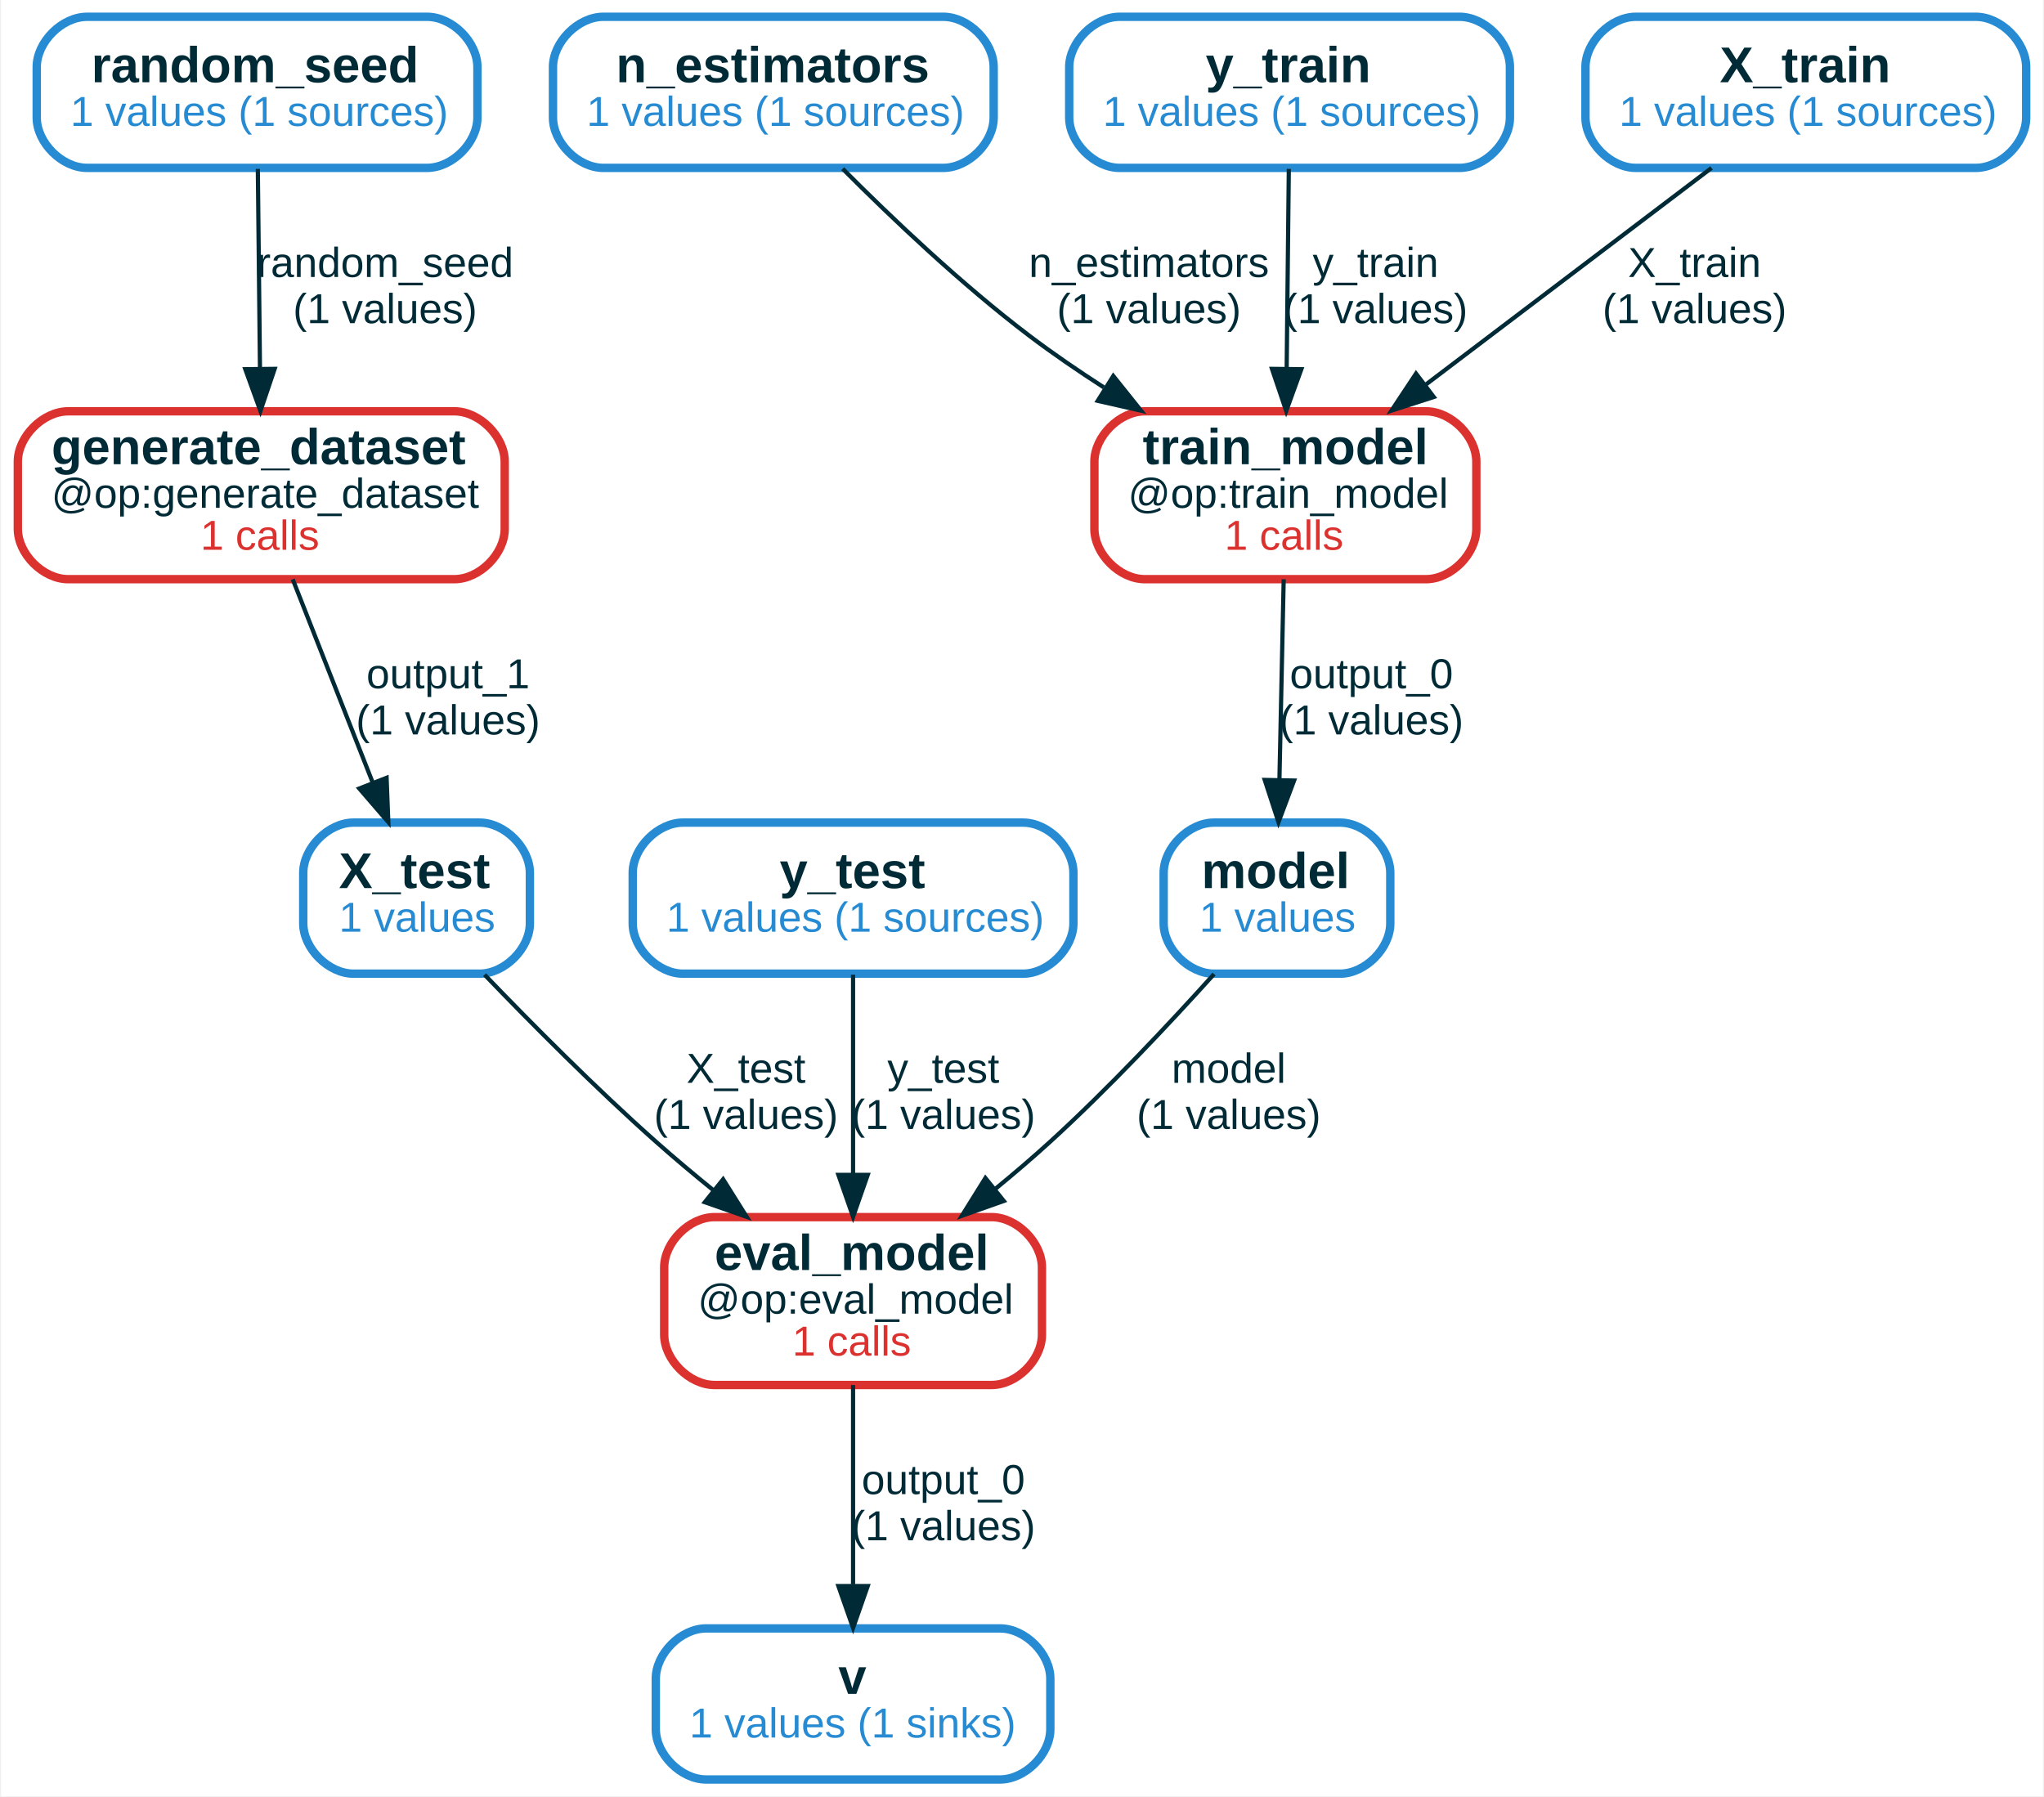
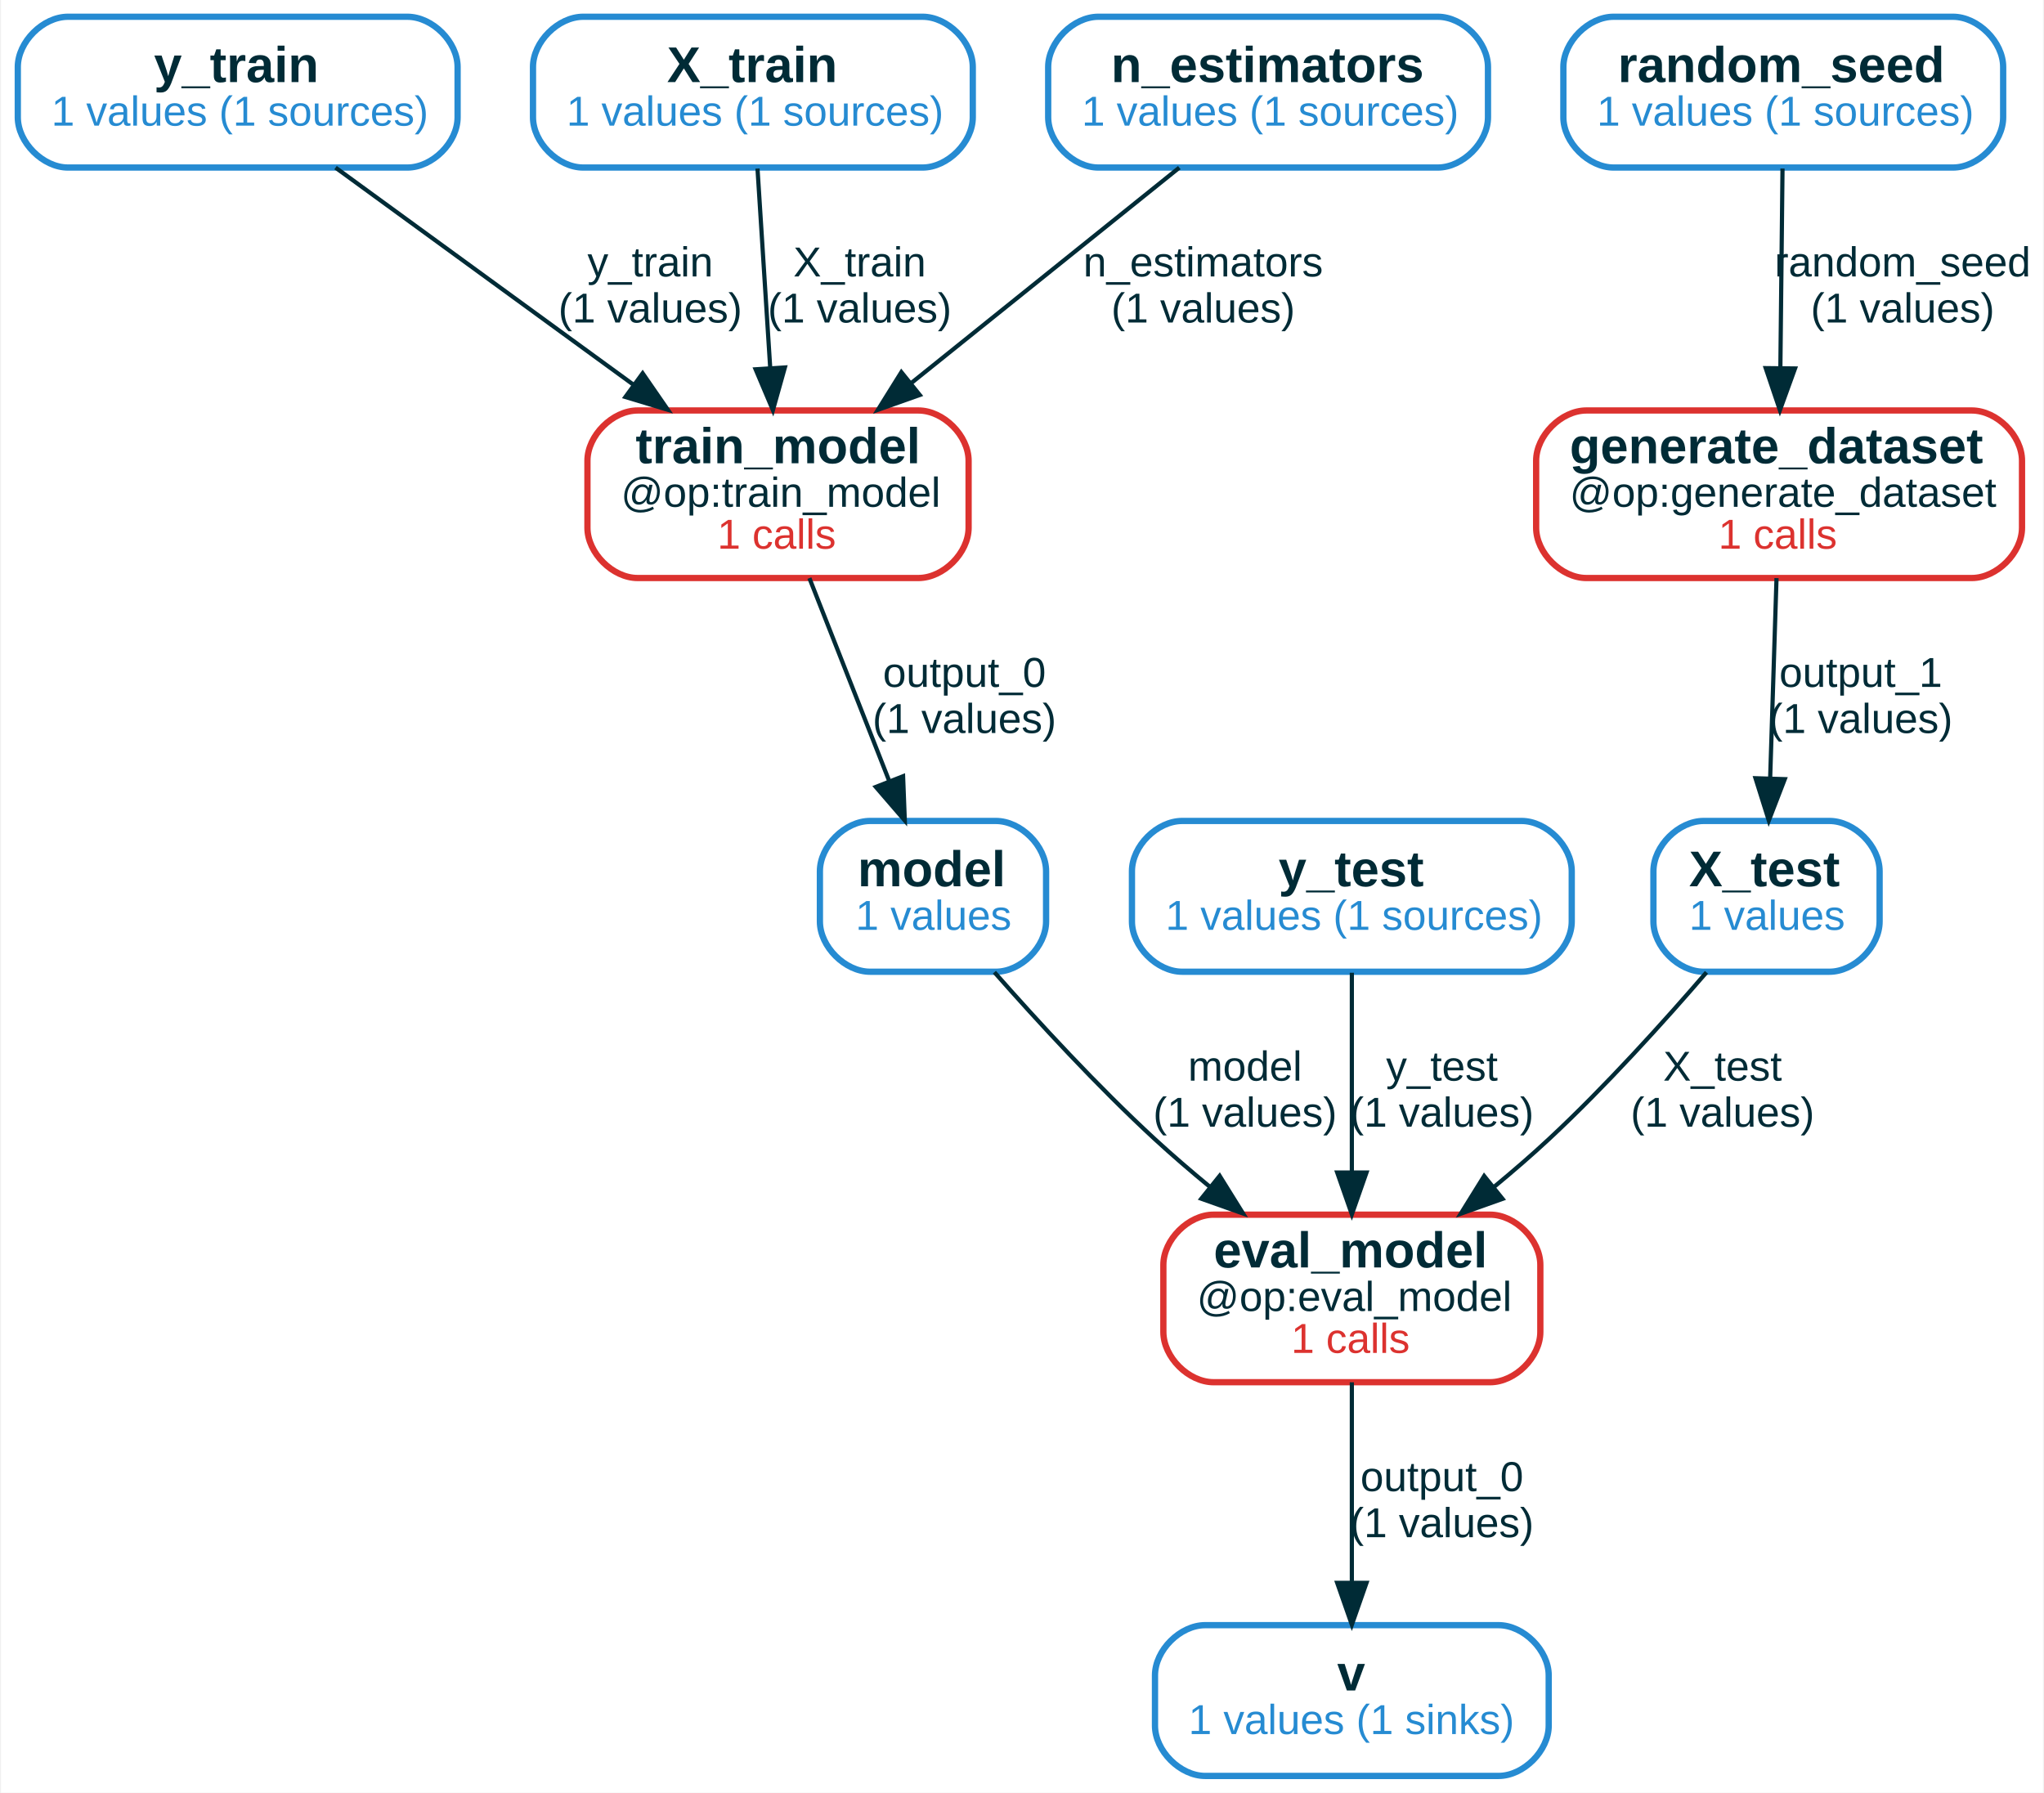
- <svg xmlns="http://www.w3.org/2000/svg" width="487pt" height="428pt" viewBox="0.00 0.00 486.50 428.00">
+ <svg xmlns="http://www.w3.org/2000/svg" width="488pt" height="428pt" viewBox="0.00 0.00 487.50 428.00">
  <g id="graph0" class="graph" transform="scale(1 1) rotate(0) translate(4 424)">
-     <polygon fill="white" stroke="transparent" points="-4,4 -4,-424 482.5,-424 482.5,4 -4,4" />
+     <polygon fill="white" stroke="transparent" points="-4,4 -4,-424 483.5,-424 483.5,4 -4,4" />
    <g id="node1" class="node">
-       <path fill="none" stroke="#268bd2" stroke-width="2" d="M466.5,-420C466.5,-420 385.5,-420 385.5,-420 379.5,-420 373.5,-414 373.5,-408 373.5,-408 373.5,-396 373.5,-396 373.5,-390 379.5,-384 385.5,-384 385.5,-384 466.5,-384 466.5,-384 472.5,-384 478.5,-390 478.5,-396 478.5,-396 478.5,-408 478.5,-408 478.5,-414 472.5,-420 466.5,-420" />
-       <text text-anchor="start" x="405.5" y="-404.4" font-family="Liberation Sans,Helvetica,Arial,sans-serif" font-weight="bold" font-size="12.00" fill="#002b36">X_train</text>
-       <text text-anchor="start" x="381.5" y="-394" font-family="Liberation Sans,Helvetica,Arial,sans-serif" font-size="10.00" fill="#268bd2">1 values (1 sources)</text>
+       <path fill="none" stroke="#268bd2" stroke-width="1.5" d="M432.5,-228C432.5,-228 402.5,-228 402.5,-228 396.5,-228 390.5,-222 390.5,-216 390.5,-216 390.5,-204 390.5,-204 390.5,-198 396.5,-192 402.5,-192 402.5,-192 432.5,-192 432.5,-192 438.5,-192 444.5,-198 444.5,-204 444.5,-204 444.5,-216 444.5,-216 444.5,-222 438.5,-228 432.5,-228" />
+       <text text-anchor="start" x="399" y="-212.4" font-family="Liberation Sans,Helvetica,Arial,sans-serif" font-weight="bold" font-size="12.00" fill="#002b36">X_test</text>
+       <text text-anchor="start" x="399" y="-202" font-family="Liberation Sans,Helvetica,Arial,sans-serif" font-size="10.00" fill="#268bd2">1 values</text>
    </g>
    <g id="node10" class="node">
-       <path fill="none" stroke="#dc322f" stroke-width="2" d="M335.5,-326C335.5,-326 268.5,-326 268.5,-326 262.5,-326 256.5,-320 256.5,-314 256.5,-314 256.5,-298 256.5,-298 256.5,-292 262.5,-286 268.5,-286 268.5,-286 335.5,-286 335.5,-286 341.5,-286 347.5,-292 347.5,-298 347.5,-298 347.5,-314 347.5,-314 347.5,-320 341.5,-326 335.5,-326" />
-       <text text-anchor="start" x="268" y="-313.4" font-family="Liberation Sans,Helvetica,Arial,sans-serif" font-weight="bold" font-size="12.00" fill="#002b36">train_model</text>
-       <text text-anchor="start" x="264.5" y="-303" font-family="Liberation Sans,Helvetica,Arial,sans-serif" font-size="10.00" fill="#002b36">@op:train_model</text>
-       <text text-anchor="start" x="287.5" y="-293" font-family="Liberation Sans,Helvetica,Arial,sans-serif" font-size="10.00" fill="#dc322f">1 calls</text>
+       <path fill="none" stroke="#dc322f" stroke-width="1.5" d="M351.5,-134C351.5,-134 285.5,-134 285.5,-134 279.5,-134 273.5,-128 273.5,-122 273.5,-122 273.5,-106 273.5,-106 273.5,-100 279.5,-94 285.5,-94 285.5,-94 351.5,-94 351.5,-94 357.5,-94 363.5,-100 363.5,-106 363.5,-106 363.5,-122 363.5,-122 363.5,-128 357.5,-134 351.5,-134" />
+       <text text-anchor="start" x="285.5" y="-121.4" font-family="Liberation Sans,Helvetica,Arial,sans-serif" font-weight="bold" font-size="12.00" fill="#002b36">eval_model</text>
+       <text text-anchor="start" x="281.5" y="-111" font-family="Liberation Sans,Helvetica,Arial,sans-serif" font-size="10.00" fill="#002b36">@op:eval_model</text>
+       <text text-anchor="start" x="304" y="-101" font-family="Liberation Sans,Helvetica,Arial,sans-serif" font-size="10.00" fill="#dc322f">1 calls</text>
+     </g>
+     <g id="edge2" class="edge">
+       <path fill="none" stroke="#002b36" d="M403.17,-191.86C393.09,-180.17 379.04,-164.59 365.5,-152 361.41,-148.2 356.97,-144.36 352.5,-140.67" />
+       <polygon fill="#002b36" stroke="#002b36" points="354.48,-137.78 344.5,-134.23 350.09,-143.23 354.48,-137.78" />
+       <text text-anchor="middle" x="407" y="-166" font-family="Liberation Sans,Helvetica,Arial,sans-serif" font-size="10.00" fill="#002b36">X_test</text>
+       <text text-anchor="middle" x="407" y="-155" font-family="Liberation Sans,Helvetica,Arial,sans-serif" font-size="10.00" fill="#002b36">(1 values)</text>
+     </g>
+     <g id="node2" class="node">
+       <path fill="none" stroke="#268bd2" stroke-width="1.5" d="M353.5,-36C353.5,-36 283.5,-36 283.5,-36 277.5,-36 271.5,-30 271.5,-24 271.5,-24 271.5,-12 271.5,-12 271.5,-6 277.5,0 283.5,0 283.5,0 353.5,0 353.5,0 359.5,0 365.5,-6 365.5,-12 365.5,-12 365.5,-24 365.5,-24 365.5,-30 359.5,-36 353.5,-36" />
+       <text text-anchor="start" x="315" y="-20.4" font-family="Liberation Sans,Helvetica,Arial,sans-serif" font-weight="bold" font-size="12.00" fill="#002b36">v</text>
+       <text text-anchor="start" x="279.5" y="-10" font-family="Liberation Sans,Helvetica,Arial,sans-serif" font-size="10.00" fill="#268bd2">1 values (1 sinks)</text>
+     </g>
+     <g id="node3" class="node">
+       <path fill="none" stroke="#268bd2" stroke-width="1.5" d="M93,-420C93,-420 12,-420 12,-420 6,-420 0,-414 0,-408 0,-408 0,-396 0,-396 0,-390 6,-384 12,-384 12,-384 93,-384 93,-384 99,-384 105,-390 105,-396 105,-396 105,-408 105,-408 105,-414 99,-420 93,-420" />
+       <text text-anchor="start" x="32.5" y="-404.4" font-family="Liberation Sans,Helvetica,Arial,sans-serif" font-weight="bold" font-size="12.00" fill="#002b36">y_train</text>
+       <text text-anchor="start" x="8" y="-394" font-family="Liberation Sans,Helvetica,Arial,sans-serif" font-size="10.00" fill="#268bd2">1 values (1 sources)</text>
+     </g>
+     <g id="node11" class="node">
+       <path fill="none" stroke="#dc322f" stroke-width="1.5" d="M215,-326C215,-326 148,-326 148,-326 142,-326 136,-320 136,-314 136,-314 136,-298 136,-298 136,-292 142,-286 148,-286 148,-286 215,-286 215,-286 221,-286 227,-292 227,-298 227,-298 227,-314 227,-314 227,-320 221,-326 215,-326" />
+       <text text-anchor="start" x="147.5" y="-313.4" font-family="Liberation Sans,Helvetica,Arial,sans-serif" font-weight="bold" font-size="12.00" fill="#002b36">train_model</text>
+       <text text-anchor="start" x="144" y="-303" font-family="Liberation Sans,Helvetica,Arial,sans-serif" font-size="10.00" fill="#002b36">@op:train_model</text>
+       <text text-anchor="start" x="167" y="-293" font-family="Liberation Sans,Helvetica,Arial,sans-serif" font-size="10.00" fill="#dc322f">1 calls</text>
+     </g>
+     <g id="edge10" class="edge">
+       <path fill="none" stroke="#002b36" d="M75.86,-383.98C95.69,-369.53 124.42,-348.59 146.92,-332.2" />
+       <polygon fill="#002b36" stroke="#002b36" points="149.18,-334.88 155.2,-326.16 145.06,-329.22 149.18,-334.88" />
+       <text text-anchor="middle" x="151" y="-358" font-family="Liberation Sans,Helvetica,Arial,sans-serif" font-size="10.00" fill="#002b36">y_train</text>
+       <text text-anchor="middle" x="151" y="-347" font-family="Liberation Sans,Helvetica,Arial,sans-serif" font-size="10.00" fill="#002b36">(1 values)</text>
+     </g>
+     <g id="node4" class="node">
+       <path fill="none" stroke="#268bd2" stroke-width="1.5" d="M462,-420C462,-420 381,-420 381,-420 375,-420 369,-414 369,-408 369,-408 369,-396 369,-396 369,-390 375,-384 381,-384 381,-384 462,-384 462,-384 468,-384 474,-390 474,-396 474,-396 474,-408 474,-408 474,-414 468,-420 462,-420" />
+       <text text-anchor="start" x="382" y="-404.4" font-family="Liberation Sans,Helvetica,Arial,sans-serif" font-weight="bold" font-size="12.00" fill="#002b36">random_seed</text>
+       <text text-anchor="start" x="377" y="-394" font-family="Liberation Sans,Helvetica,Arial,sans-serif" font-size="10.00" fill="#268bd2">1 values (1 sources)</text>
+     </g>
+     <g id="node9" class="node">
+       <path fill="none" stroke="#dc322f" stroke-width="1.5" d="M466.5,-326C466.5,-326 374.5,-326 374.5,-326 368.5,-326 362.5,-320 362.5,-314 362.5,-314 362.5,-298 362.5,-298 362.5,-292 368.5,-286 374.5,-286 374.5,-286 466.5,-286 466.5,-286 472.5,-286 478.5,-292 478.5,-298 478.5,-298 478.5,-314 478.5,-314 478.5,-320 472.5,-326 466.5,-326" />
+       <text text-anchor="start" x="370.5" y="-313.4" font-family="Liberation Sans,Helvetica,Arial,sans-serif" font-weight="bold" font-size="12.00" fill="#002b36">generate_dataset</text>
+       <text text-anchor="start" x="370.5" y="-303" font-family="Liberation Sans,Helvetica,Arial,sans-serif" font-size="10.00" fill="#002b36">@op:generate_dataset</text>
+       <text text-anchor="start" x="406" y="-293" font-family="Liberation Sans,Helvetica,Arial,sans-serif" font-size="10.00" fill="#dc322f">1 calls</text>
+     </g>
+     <g id="edge6" class="edge">
+       <path fill="none" stroke="#002b36" d="M421.32,-383.76C421.18,-370.5 420.98,-351.86 420.81,-336.27" />
+       <polygon fill="#002b36" stroke="#002b36" points="424.31,-336.03 420.7,-326.07 417.31,-336.11 424.31,-336.03" />
+       <text text-anchor="middle" x="450" y="-358" font-family="Liberation Sans,Helvetica,Arial,sans-serif" font-size="10.00" fill="#002b36">random_seed</text>
+       <text text-anchor="middle" x="450" y="-347" font-family="Liberation Sans,Helvetica,Arial,sans-serif" font-size="10.00" fill="#002b36">(1 values)</text>
+     </g>
+     <g id="node5" class="node">
+       <path fill="none" stroke="#268bd2" stroke-width="1.5" d="M216,-420C216,-420 135,-420 135,-420 129,-420 123,-414 123,-408 123,-408 123,-396 123,-396 123,-390 129,-384 135,-384 135,-384 216,-384 216,-384 222,-384 228,-390 228,-396 228,-396 228,-408 228,-408 228,-414 222,-420 216,-420" />
+       <text text-anchor="start" x="155" y="-404.4" font-family="Liberation Sans,Helvetica,Arial,sans-serif" font-weight="bold" font-size="12.00" fill="#002b36">X_train</text>
+       <text text-anchor="start" x="131" y="-394" font-family="Liberation Sans,Helvetica,Arial,sans-serif" font-size="10.00" fill="#268bd2">1 values (1 sources)</text>
    </g>
    <g id="edge8" class="edge">
-       <path fill="none" stroke="#002b36" d="M403.54,-383.98C384.57,-369.59 357.11,-348.78 335.53,-332.42" />
-       <polygon fill="#002b36" stroke="#002b36" points="337.36,-329.41 327.28,-326.16 333.13,-334.99 337.36,-329.41" />
-       <text text-anchor="middle" x="399.5" y="-358" font-family="Liberation Sans,Helvetica,Arial,sans-serif" font-size="10.00" fill="#002b36">X_train</text>
-       <text text-anchor="middle" x="399.5" y="-347" font-family="Liberation Sans,Helvetica,Arial,sans-serif" font-size="10.00" fill="#002b36">(1 values)</text>
+       <path fill="none" stroke="#002b36" d="M176.6,-383.76C177.45,-370.5 178.64,-351.86 179.63,-336.27" />
+       <polygon fill="#002b36" stroke="#002b36" points="183.14,-336.27 180.28,-326.07 176.15,-335.83 183.14,-336.27" />
+       <text text-anchor="middle" x="201" y="-358" font-family="Liberation Sans,Helvetica,Arial,sans-serif" font-size="10.00" fill="#002b36">X_train</text>
+       <text text-anchor="middle" x="201" y="-347" font-family="Liberation Sans,Helvetica,Arial,sans-serif" font-size="10.00" fill="#002b36">(1 values)</text>
    </g>
-     <g id="node2" class="node">
-       <path fill="none" stroke="#268bd2" stroke-width="2" d="M234,-36C234,-36 164,-36 164,-36 158,-36 152,-30 152,-24 152,-24 152,-12 152,-12 152,-6 158,0 164,0 164,0 234,0 234,0 240,0 246,-6 246,-12 246,-12 246,-24 246,-24 246,-30 240,-36 234,-36" />
-       <text text-anchor="start" x="195.5" y="-20.4" font-family="Liberation Sans,Helvetica,Arial,sans-serif" font-weight="bold" font-size="12.00" fill="#002b36">v</text>
-       <text text-anchor="start" x="160" y="-10" font-family="Liberation Sans,Helvetica,Arial,sans-serif" font-size="10.00" fill="#268bd2">1 values (1 sinks)</text>
-     </g>
-     <g id="node3" class="node">
-       <path fill="none" stroke="#268bd2" stroke-width="2" d="M220.5,-420C220.5,-420 139.5,-420 139.5,-420 133.5,-420 127.5,-414 127.5,-408 127.5,-408 127.5,-396 127.5,-396 127.5,-390 133.5,-384 139.5,-384 139.5,-384 220.5,-384 220.5,-384 226.5,-384 232.5,-390 232.5,-396 232.5,-396 232.5,-408 232.5,-408 232.5,-414 226.5,-420 220.5,-420" />
-       <text text-anchor="start" x="142.5" y="-404.4" font-family="Liberation Sans,Helvetica,Arial,sans-serif" font-weight="bold" font-size="12.00" fill="#002b36">n_estimators</text>
-       <text text-anchor="start" x="135.5" y="-394" font-family="Liberation Sans,Helvetica,Arial,sans-serif" font-size="10.00" fill="#268bd2">1 values (1 sources)</text>
+     <g id="node6" class="node">
+       <path fill="none" stroke="#268bd2" stroke-width="1.5" d="M339,-420C339,-420 258,-420 258,-420 252,-420 246,-414 246,-408 246,-408 246,-396 246,-396 246,-390 252,-384 258,-384 258,-384 339,-384 339,-384 345,-384 351,-390 351,-396 351,-396 351,-408 351,-408 351,-414 345,-420 339,-420" />
+       <text text-anchor="start" x="261" y="-404.4" font-family="Liberation Sans,Helvetica,Arial,sans-serif" font-weight="bold" font-size="12.00" fill="#002b36">n_estimators</text>
+       <text text-anchor="start" x="254" y="-394" font-family="Liberation Sans,Helvetica,Arial,sans-serif" font-size="10.00" fill="#268bd2">1 values (1 sources)</text>
    </g>
    <g id="edge9" class="edge">
-       <path fill="none" stroke="#002b36" d="M196.52,-383.79C208.34,-371.93 224.94,-356.17 241,-344 246.57,-339.78 252.65,-335.62 258.74,-331.7" />
-       <polygon fill="#002b36" stroke="#002b36" points="261,-334.42 267.62,-326.15 257.29,-328.49 261,-334.42" />
-       <text text-anchor="middle" x="269.5" y="-358" font-family="Liberation Sans,Helvetica,Arial,sans-serif" font-size="10.00" fill="#002b36">n_estimators</text>
-       <text text-anchor="middle" x="269.5" y="-347" font-family="Liberation Sans,Helvetica,Arial,sans-serif" font-size="10.00" fill="#002b36">(1 values)</text>
+       <path fill="none" stroke="#002b36" d="M277.31,-383.98C259.49,-369.66 233.73,-348.96 213.41,-332.63" />
+       <polygon fill="#002b36" stroke="#002b36" points="215.34,-329.7 205.35,-326.16 210.95,-335.15 215.34,-329.7" />
+       <text text-anchor="middle" x="283" y="-358" font-family="Liberation Sans,Helvetica,Arial,sans-serif" font-size="10.00" fill="#002b36">n_estimators</text>
+       <text text-anchor="middle" x="283" y="-347" font-family="Liberation Sans,Helvetica,Arial,sans-serif" font-size="10.00" fill="#002b36">(1 values)</text>
    </g>
-     <g id="node4" class="node">
-       <path fill="none" stroke="#268bd2" stroke-width="2" d="M343.5,-420C343.5,-420 262.5,-420 262.5,-420 256.5,-420 250.5,-414 250.5,-408 250.5,-408 250.5,-396 250.5,-396 250.5,-390 256.5,-384 262.5,-384 262.5,-384 343.5,-384 343.5,-384 349.5,-384 355.5,-390 355.5,-396 355.5,-396 355.5,-408 355.5,-408 355.5,-414 349.5,-420 343.5,-420" />
-       <text text-anchor="start" x="283" y="-404.4" font-family="Liberation Sans,Helvetica,Arial,sans-serif" font-weight="bold" font-size="12.00" fill="#002b36">y_train</text>
-       <text text-anchor="start" x="258.5" y="-394" font-family="Liberation Sans,Helvetica,Arial,sans-serif" font-size="10.00" fill="#268bd2">1 values (1 sources)</text>
-     </g>
-     <g id="edge10" class="edge">
-       <path fill="none" stroke="#002b36" d="M302.82,-383.76C302.68,-370.5 302.48,-351.86 302.31,-336.27" />
-       <polygon fill="#002b36" stroke="#002b36" points="305.81,-336.03 302.2,-326.07 298.81,-336.11 305.81,-336.03" />
-       <text text-anchor="middle" x="323.5" y="-358" font-family="Liberation Sans,Helvetica,Arial,sans-serif" font-size="10.00" fill="#002b36">y_train</text>
-       <text text-anchor="middle" x="323.5" y="-347" font-family="Liberation Sans,Helvetica,Arial,sans-serif" font-size="10.00" fill="#002b36">(1 values)</text>
-     </g>
-     <g id="node5" class="node">
-       <path fill="none" stroke="#268bd2" stroke-width="2" d="M315,-228C315,-228 285,-228 285,-228 279,-228 273,-222 273,-216 273,-216 273,-204 273,-204 273,-198 279,-192 285,-192 285,-192 315,-192 315,-192 321,-192 327,-198 327,-204 327,-204 327,-216 327,-216 327,-222 321,-228 315,-228" />
-       <text text-anchor="start" x="282" y="-212.4" font-family="Liberation Sans,Helvetica,Arial,sans-serif" font-weight="bold" font-size="12.00" fill="#002b36">model</text>
-       <text text-anchor="start" x="281.5" y="-202" font-family="Liberation Sans,Helvetica,Arial,sans-serif" font-size="10.00" fill="#268bd2">1 values</text>
-     </g>
-     <g id="node9" class="node">
-       <path fill="none" stroke="#dc322f" stroke-width="2" d="M232,-134C232,-134 166,-134 166,-134 160,-134 154,-128 154,-122 154,-122 154,-106 154,-106 154,-100 160,-94 166,-94 166,-94 232,-94 232,-94 238,-94 244,-100 244,-106 244,-106 244,-122 244,-122 244,-128 238,-134 232,-134" />
-       <text text-anchor="start" x="166" y="-121.4" font-family="Liberation Sans,Helvetica,Arial,sans-serif" font-weight="bold" font-size="12.00" fill="#002b36">eval_model</text>
-       <text text-anchor="start" x="162" y="-111" font-family="Liberation Sans,Helvetica,Arial,sans-serif" font-size="10.00" fill="#002b36">@op:eval_model</text>
-       <text text-anchor="start" x="184.5" y="-101" font-family="Liberation Sans,Helvetica,Arial,sans-serif" font-size="10.00" fill="#dc322f">1 calls</text>
+     <g id="node7" class="node">
+       <path fill="none" stroke="#268bd2" stroke-width="1.5" d="M233.5,-228C233.5,-228 203.5,-228 203.5,-228 197.5,-228 191.5,-222 191.5,-216 191.5,-216 191.5,-204 191.5,-204 191.5,-198 197.5,-192 203.5,-192 203.5,-192 233.5,-192 233.5,-192 239.5,-192 245.5,-198 245.5,-204 245.5,-204 245.5,-216 245.5,-216 245.5,-222 239.5,-228 233.5,-228" />
+       <text text-anchor="start" x="200.5" y="-212.4" font-family="Liberation Sans,Helvetica,Arial,sans-serif" font-weight="bold" font-size="12.00" fill="#002b36">model</text>
+       <text text-anchor="start" x="200" y="-202" font-family="Liberation Sans,Helvetica,Arial,sans-serif" font-size="10.00" fill="#268bd2">1 values</text>
    </g>
    <g id="edge3" class="edge">
-       <path fill="none" stroke="#002b36" d="M285.01,-191.91C274.5,-180.25 259.9,-164.68 246,-152 241.88,-148.24 237.41,-144.42 232.93,-140.75" />
-       <polygon fill="#002b36" stroke="#002b36" points="234.91,-137.85 224.92,-134.31 230.53,-143.31 234.91,-137.85" />
-       <text text-anchor="middle" x="288.5" y="-166" font-family="Liberation Sans,Helvetica,Arial,sans-serif" font-size="10.00" fill="#002b36">model</text>
-       <text text-anchor="middle" x="288.5" y="-155" font-family="Liberation Sans,Helvetica,Arial,sans-serif" font-size="10.00" fill="#002b36">(1 values)</text>
+       <path fill="none" stroke="#002b36" d="M233.16,-191.89C243.45,-180.21 257.78,-164.63 271.5,-152 275.61,-148.22 280.06,-144.39 284.53,-140.71" />
+       <polygon fill="#002b36" stroke="#002b36" points="286.94,-143.27 292.54,-134.27 282.55,-137.81 286.94,-143.27" />
+       <text text-anchor="middle" x="293" y="-166" font-family="Liberation Sans,Helvetica,Arial,sans-serif" font-size="10.00" fill="#002b36">model</text>
+       <text text-anchor="middle" x="293" y="-155" font-family="Liberation Sans,Helvetica,Arial,sans-serif" font-size="10.00" fill="#002b36">(1 values)</text>
    </g>
-     <g id="node6" class="node">
-       <path fill="none" stroke="#268bd2" stroke-width="2" d="M97.5,-420C97.5,-420 16.5,-420 16.5,-420 10.5,-420 4.5,-414 4.5,-408 4.5,-408 4.5,-396 4.5,-396 4.5,-390 10.5,-384 16.5,-384 16.5,-384 97.5,-384 97.5,-384 103.5,-384 109.5,-390 109.5,-396 109.5,-396 109.5,-408 109.5,-408 109.5,-414 103.5,-420 97.5,-420" />
-       <text text-anchor="start" x="17.5" y="-404.4" font-family="Liberation Sans,Helvetica,Arial,sans-serif" font-weight="bold" font-size="12.00" fill="#002b36">random_seed</text>
-       <text text-anchor="start" x="12.5" y="-394" font-family="Liberation Sans,Helvetica,Arial,sans-serif" font-size="10.00" fill="#268bd2">1 values (1 sources)</text>
-     </g>
-     <g id="node11" class="node">
-       <path fill="none" stroke="#dc322f" stroke-width="2" d="M104,-326C104,-326 12,-326 12,-326 6,-326 0,-320 0,-314 0,-314 0,-298 0,-298 0,-292 6,-286 12,-286 12,-286 104,-286 104,-286 110,-286 116,-292 116,-298 116,-298 116,-314 116,-314 116,-320 110,-326 104,-326" />
-       <text text-anchor="start" x="8" y="-313.4" font-family="Liberation Sans,Helvetica,Arial,sans-serif" font-weight="bold" font-size="12.00" fill="#002b36">generate_dataset</text>
-       <text text-anchor="start" x="8" y="-303" font-family="Liberation Sans,Helvetica,Arial,sans-serif" font-size="10.00" fill="#002b36">@op:generate_dataset</text>
-       <text text-anchor="start" x="43.5" y="-293" font-family="Liberation Sans,Helvetica,Arial,sans-serif" font-size="10.00" fill="#dc322f">1 calls</text>
-     </g>
-     <g id="edge6" class="edge">
-       <path fill="none" stroke="#002b36" d="M57.18,-383.76C57.32,-370.5 57.52,-351.86 57.69,-336.27" />
-       <polygon fill="#002b36" stroke="#002b36" points="61.19,-336.11 57.8,-326.07 54.19,-336.03 61.19,-336.11" />
-       <text text-anchor="middle" x="87.5" y="-358" font-family="Liberation Sans,Helvetica,Arial,sans-serif" font-size="10.00" fill="#002b36">random_seed</text>
-       <text text-anchor="middle" x="87.5" y="-347" font-family="Liberation Sans,Helvetica,Arial,sans-serif" font-size="10.00" fill="#002b36">(1 values)</text>
-     </g>
-     <g id="node7" class="node">
-       <path fill="none" stroke="#268bd2" stroke-width="2" d="M239.5,-228C239.5,-228 158.5,-228 158.5,-228 152.5,-228 146.5,-222 146.5,-216 146.5,-216 146.5,-204 146.5,-204 146.5,-198 152.5,-192 158.5,-192 158.5,-192 239.5,-192 239.5,-192 245.5,-192 251.5,-198 251.5,-204 251.5,-204 251.5,-216 251.5,-216 251.5,-222 245.5,-228 239.5,-228" />
-       <text text-anchor="start" x="181.5" y="-212.4" font-family="Liberation Sans,Helvetica,Arial,sans-serif" font-weight="bold" font-size="12.00" fill="#002b36">y_test</text>
-       <text text-anchor="start" x="154.5" y="-202" font-family="Liberation Sans,Helvetica,Arial,sans-serif" font-size="10.00" fill="#268bd2">1 values (1 sources)</text>
+     <g id="node8" class="node">
+       <path fill="none" stroke="#268bd2" stroke-width="1.5" d="M359,-228C359,-228 278,-228 278,-228 272,-228 266,-222 266,-216 266,-216 266,-204 266,-204 266,-198 272,-192 278,-192 278,-192 359,-192 359,-192 365,-192 371,-198 371,-204 371,-204 371,-216 371,-216 371,-222 365,-228 359,-228" />
+       <text text-anchor="start" x="301" y="-212.4" font-family="Liberation Sans,Helvetica,Arial,sans-serif" font-weight="bold" font-size="12.00" fill="#002b36">y_test</text>
+       <text text-anchor="start" x="274" y="-202" font-family="Liberation Sans,Helvetica,Arial,sans-serif" font-size="10.00" fill="#268bd2">1 values (1 sources)</text>
    </g>
    <g id="edge4" class="edge">
-       <path fill="none" stroke="#002b36" d="M199,-191.76C199,-178.5 199,-159.86 199,-144.27" />
-       <polygon fill="#002b36" stroke="#002b36" points="202.5,-144.07 199,-134.07 195.5,-144.07 202.5,-144.07" />
-       <text text-anchor="middle" x="220.5" y="-166" font-family="Liberation Sans,Helvetica,Arial,sans-serif" font-size="10.00" fill="#002b36">y_test</text>
-       <text text-anchor="middle" x="220.5" y="-155" font-family="Liberation Sans,Helvetica,Arial,sans-serif" font-size="10.00" fill="#002b36">(1 values)</text>
+       <path fill="none" stroke="#002b36" d="M318.5,-191.76C318.5,-178.5 318.5,-159.86 318.5,-144.27" />
+       <polygon fill="#002b36" stroke="#002b36" points="322,-144.07 318.5,-134.07 315,-144.07 322,-144.07" />
+       <text text-anchor="middle" x="340" y="-166" font-family="Liberation Sans,Helvetica,Arial,sans-serif" font-size="10.00" fill="#002b36">y_test</text>
+       <text text-anchor="middle" x="340" y="-155" font-family="Liberation Sans,Helvetica,Arial,sans-serif" font-size="10.00" fill="#002b36">(1 values)</text>
    </g>
-     <g id="node8" class="node">
-       <path fill="none" stroke="#268bd2" stroke-width="2" d="M110,-228C110,-228 80,-228 80,-228 74,-228 68,-222 68,-216 68,-216 68,-204 68,-204 68,-198 74,-192 80,-192 80,-192 110,-192 110,-192 116,-192 122,-198 122,-204 122,-204 122,-216 122,-216 122,-222 116,-228 110,-228" />
-       <text text-anchor="start" x="76.5" y="-212.4" font-family="Liberation Sans,Helvetica,Arial,sans-serif" font-weight="bold" font-size="12.00" fill="#002b36">X_test</text>
-       <text text-anchor="start" x="76.5" y="-202" font-family="Liberation Sans,Helvetica,Arial,sans-serif" font-size="10.00" fill="#268bd2">1 values</text>
-     </g>
-     <g id="edge2" class="edge">
-       <path fill="none" stroke="#002b36" d="M111.21,-191.75C122.35,-180.16 137.66,-164.73 152,-152 156.38,-148.11 161.11,-144.14 165.82,-140.32" />
-       <polygon fill="#002b36" stroke="#002b36" points="168.04,-143.02 173.67,-134.05 163.67,-137.55 168.04,-143.02" />
-       <text text-anchor="middle" x="173.5" y="-166" font-family="Liberation Sans,Helvetica,Arial,sans-serif" font-size="10.00" fill="#002b36">X_test</text>
-       <text text-anchor="middle" x="173.5" y="-155" font-family="Liberation Sans,Helvetica,Arial,sans-serif" font-size="10.00" fill="#002b36">(1 values)</text>
+     <g id="edge5" class="edge">
+       <path fill="none" stroke="#002b36" d="M419.89,-285.98C419.46,-272.34 418.86,-253.75 418.38,-238.5" />
+       <polygon fill="#002b36" stroke="#002b36" points="421.86,-237.98 418.05,-228.1 414.87,-238.2 421.86,-237.98" />
+       <text text-anchor="middle" x="440" y="-260" font-family="Liberation Sans,Helvetica,Arial,sans-serif" font-size="10.00" fill="#002b36">output_1</text>
+       <text text-anchor="middle" x="440" y="-249" font-family="Liberation Sans,Helvetica,Arial,sans-serif" font-size="10.00" fill="#002b36">(1 values)</text>
    </g>
    <g id="edge1" class="edge">
-       <path fill="none" stroke="#002b36" d="M199,-93.98C199,-80.34 199,-61.75 199,-46.5" />
-       <polygon fill="#002b36" stroke="#002b36" points="202.5,-46.1 199,-36.1 195.5,-46.1 202.5,-46.1" />
-       <text text-anchor="middle" x="220.5" y="-68" font-family="Liberation Sans,Helvetica,Arial,sans-serif" font-size="10.00" fill="#002b36">output_0</text>
-       <text text-anchor="middle" x="220.5" y="-57" font-family="Liberation Sans,Helvetica,Arial,sans-serif" font-size="10.00" fill="#002b36">(1 values)</text>
+       <path fill="none" stroke="#002b36" d="M318.5,-93.98C318.5,-80.34 318.5,-61.75 318.5,-46.5" />
+       <polygon fill="#002b36" stroke="#002b36" points="322,-46.1 318.5,-36.1 315,-46.1 322,-46.1" />
+       <text text-anchor="middle" x="340" y="-68" font-family="Liberation Sans,Helvetica,Arial,sans-serif" font-size="10.00" fill="#002b36">output_0</text>
+       <text text-anchor="middle" x="340" y="-57" font-family="Liberation Sans,Helvetica,Arial,sans-serif" font-size="10.00" fill="#002b36">(1 values)</text>
    </g>
    <g id="edge7" class="edge">
-       <path fill="none" stroke="#002b36" d="M301.6,-285.98C301.31,-272.34 300.91,-253.75 300.59,-238.5" />
-       <polygon fill="#002b36" stroke="#002b36" points="304.08,-238.02 300.36,-228.1 297.08,-238.17 304.08,-238.02" />
-       <text text-anchor="middle" x="322.5" y="-260" font-family="Liberation Sans,Helvetica,Arial,sans-serif" font-size="10.00" fill="#002b36">output_0</text>
-       <text text-anchor="middle" x="322.5" y="-249" font-family="Liberation Sans,Helvetica,Arial,sans-serif" font-size="10.00" fill="#002b36">(1 values)</text>
-     </g>
-     <g id="edge5" class="edge">
-       <path fill="none" stroke="#002b36" d="M65.49,-285.98C70.96,-272.07 78.46,-253.03 84.52,-237.61" />
-       <polygon fill="#002b36" stroke="#002b36" points="87.86,-238.68 88.27,-228.1 81.35,-236.12 87.86,-238.68" />
-       <text text-anchor="middle" x="102.5" y="-260" font-family="Liberation Sans,Helvetica,Arial,sans-serif" font-size="10.00" fill="#002b36">output_1</text>
-       <text text-anchor="middle" x="102.5" y="-249" font-family="Liberation Sans,Helvetica,Arial,sans-serif" font-size="10.00" fill="#002b36">(1 values)</text>
+       <path fill="none" stroke="#002b36" d="M188.99,-285.98C194.46,-272.07 201.96,-253.03 208.02,-237.61" />
+       <polygon fill="#002b36" stroke="#002b36" points="211.36,-238.68 211.77,-228.1 204.85,-236.12 211.36,-238.68" />
+       <text text-anchor="middle" x="226" y="-260" font-family="Liberation Sans,Helvetica,Arial,sans-serif" font-size="10.00" fill="#002b36">output_0</text>
+       <text text-anchor="middle" x="226" y="-249" font-family="Liberation Sans,Helvetica,Arial,sans-serif" font-size="10.00" fill="#002b36">(1 values)</text>
    </g>
  </g>
</svg>
